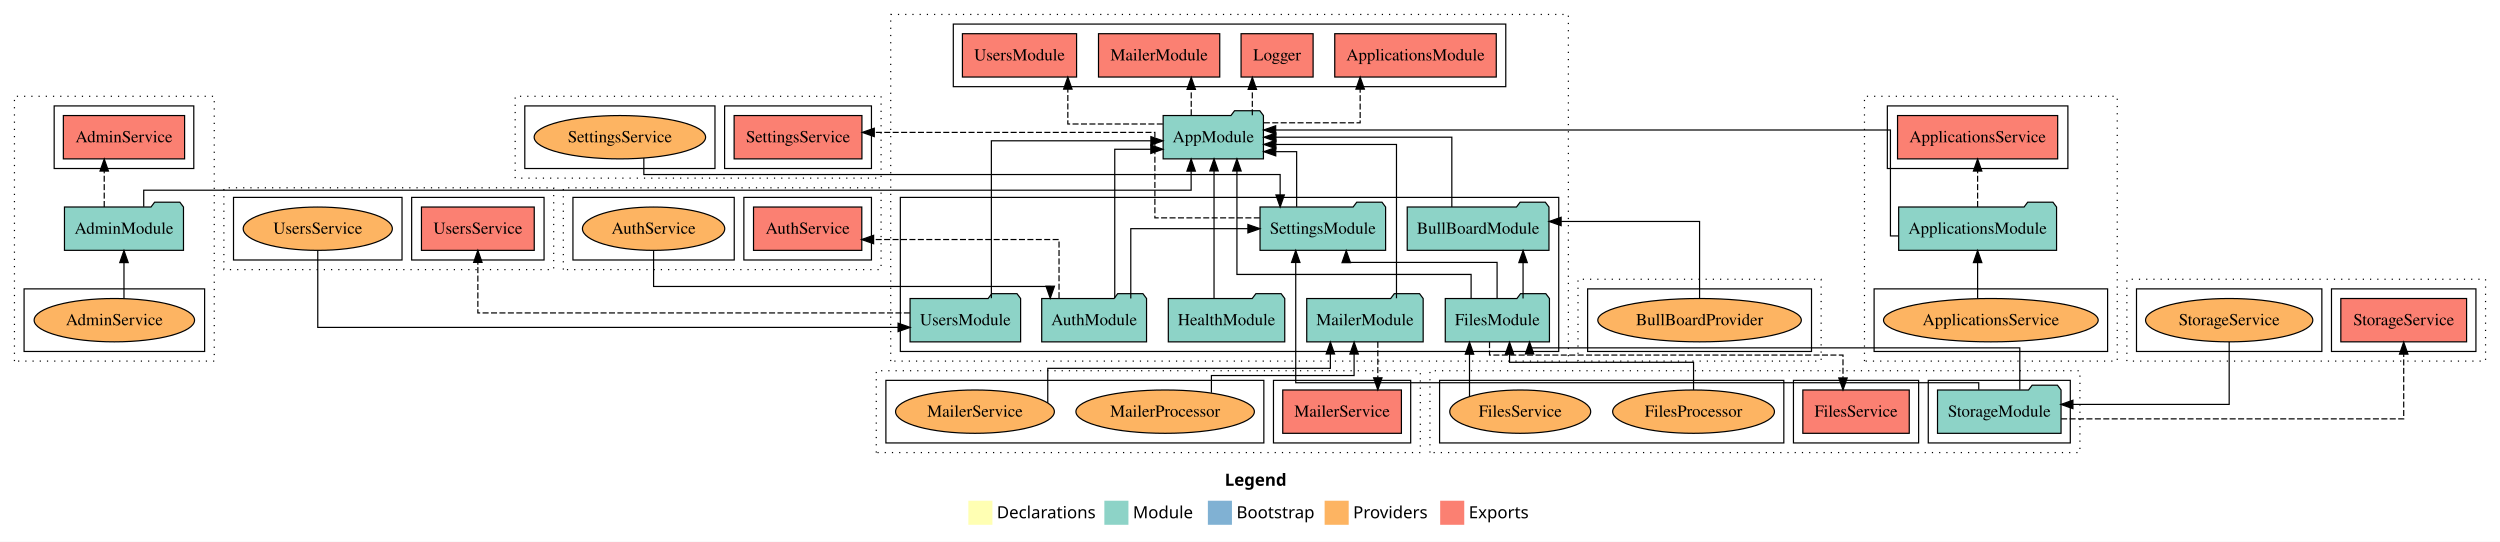
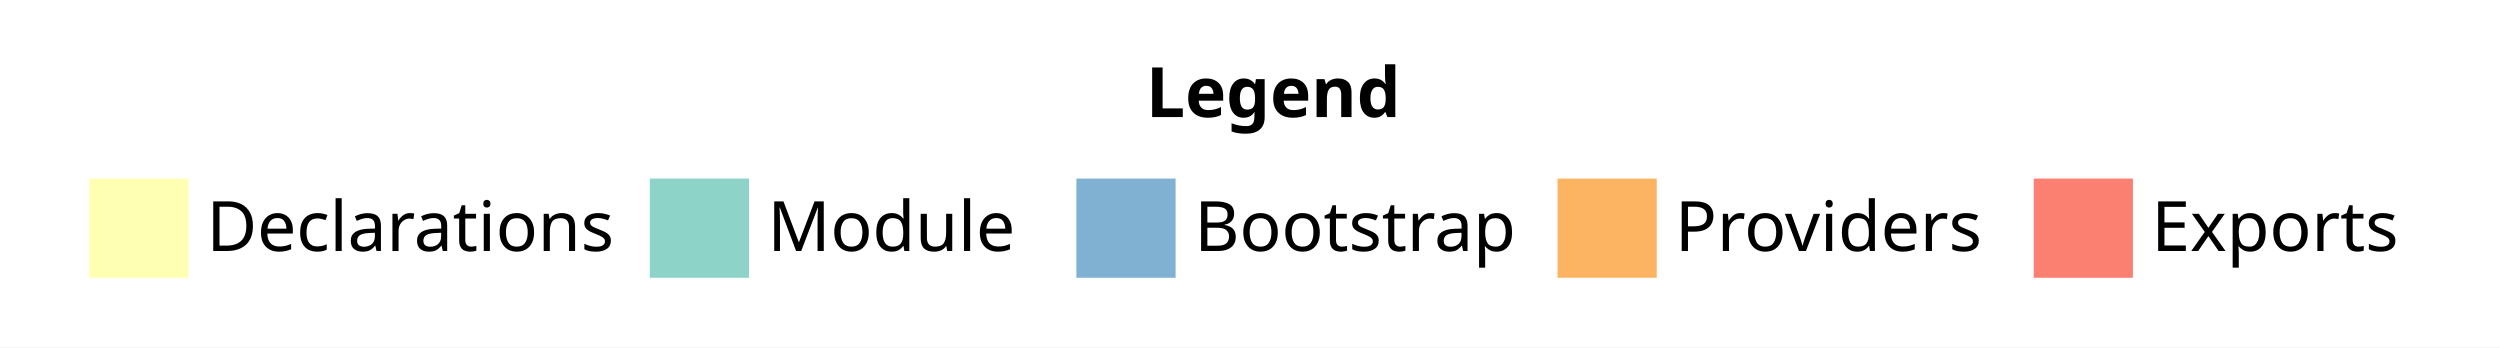
- <svg xmlns="http://www.w3.org/2000/svg" width="2077pt" height="450pt" viewBox="0.00 0.00 2077.00 450.00">
-   <g id="graph0" class="graph" transform="scale(1 1) rotate(0) translate(4 446)">
-     <polygon fill="#ffffff" stroke="transparent" points="-4,4 -4,-446 2073,-446 2073,4 -4,4" />
-     <text text-anchor="start" x="1013.509" y="-42.4" font-family="sans-serif" font-weight="bold" font-size="14.00" fill="#000000">Legend</text>
-     <polygon fill="#ffffb3" stroke="transparent" points="800.5,-10 800.5,-30 820.5,-30 820.5,-10 800.5,-10" />
-     <text text-anchor="start" x="824.129" y="-15.4" font-family="sans-serif" font-size="14.00" fill="#000000">  Declarations</text>
-     <polygon fill="#8dd3c7" stroke="transparent" points="913.5,-10 913.5,-30 933.5,-30 933.5,-10 913.5,-10" />
-     <text text-anchor="start" x="937.225" y="-15.4" font-family="sans-serif" font-size="14.00" fill="#000000">  Module</text>
-     <polygon fill="#80b1d3" stroke="transparent" points="999.5,-10 999.5,-30 1019.5,-30 1019.5,-10 999.5,-10" />
-     <text text-anchor="start" x="1023.281" y="-15.4" font-family="sans-serif" font-size="14.00" fill="#000000">  Bootstrap</text>
-     <polygon fill="#fdb462" stroke="transparent" points="1096.5,-10 1096.5,-30 1116.5,-30 1116.5,-10 1096.5,-10" />
-     <text text-anchor="start" x="1120.173" y="-15.4" font-family="sans-serif" font-size="14.00" fill="#000000">  Providers</text>
-     <polygon fill="#fb8072" stroke="transparent" points="1192.5,-10 1192.5,-30 1212.5,-30 1212.5,-10 1192.5,-10" />
-     <text text-anchor="start" x="1216.226" y="-15.4" font-family="sans-serif" font-size="14.00" fill="#000000">  Exports</text>
-     <g id="clust1" class="cluster">
-       <polygon fill="none" stroke="#000000" stroke-dasharray="1,5" points="8,-146 8,-366 174,-366 174,-146 8,-146" />
-     </g>
-     <g id="clust4" class="cluster">
-       <polygon fill="none" stroke="#000000" points="41,-306 41,-358 157,-358 157,-306 41,-306" />
-     </g>
-     <g id="clust6" class="cluster">
-       <polygon fill="none" stroke="#000000" points="16,-154 16,-206 166,-206 166,-154 16,-154" />
-     </g>
-     <g id="clust7" class="cluster">
-       <polygon fill="none" stroke="#000000" stroke-dasharray="1,5" points="1545,-146 1545,-366 1755,-366 1755,-146 1545,-146" />
-     </g>
-     <g id="clust10" class="cluster">
-       <polygon fill="none" stroke="#000000" points="1564,-306 1564,-358 1714,-358 1714,-306 1564,-306" />
-     </g>
-     <g id="clust12" class="cluster">
-       <polygon fill="none" stroke="#000000" points="1553,-154 1553,-206 1747,-206 1747,-154 1553,-154" />
-     </g>
-     <g id="clust13" class="cluster">
-       <polygon fill="none" stroke="#000000" stroke-dasharray="1,5" points="736,-146 736,-434 1299,-434 1299,-146 736,-146" />
-     </g>
-     <g id="clust15" class="cluster">
-       <polygon fill="none" stroke="#000000" points="744,-154 744,-282 1291,-282 1291,-154 744,-154" />
-     </g>
-     <g id="clust16" class="cluster">
-       <polygon fill="none" stroke="#000000" points="788,-374 788,-426 1247,-426 1247,-374 788,-374" />
-     </g>
-     <g id="clust19" class="cluster">
-       <polygon fill="none" stroke="#000000" stroke-dasharray="1,5" points="464,-222 464,-290 728,-290 728,-222 464,-222" />
-     </g>
-     <g id="clust22" class="cluster">
-       <polygon fill="none" stroke="#000000" points="614,-230 614,-282 720,-282 720,-230 614,-230" />
-     </g>
-     <g id="clust24" class="cluster">
-       <polygon fill="none" stroke="#000000" points="472,-230 472,-282 606,-282 606,-230 472,-230" />
-     </g>
-     <g id="clust25" class="cluster">
-       <polygon fill="none" stroke="#000000" stroke-dasharray="1,5" points="1307,-146 1307,-214 1509,-214 1509,-146 1307,-146" />
-     </g>
-     <g id="clust30" class="cluster">
-       <polygon fill="none" stroke="#000000" points="1315,-154 1315,-206 1501,-206 1501,-154 1315,-154" />
-     </g>
-     <g id="clust31" class="cluster">
-       <polygon fill="none" stroke="#000000" stroke-dasharray="1,5" points="1184,-70 1184,-138 1724,-138 1724,-70 1184,-70" />
-     </g>
-     <g id="clust33" class="cluster">
-       <polygon fill="none" stroke="#000000" points="1598,-78 1598,-130 1716,-130 1716,-78 1598,-78" />
-     </g>
-     <g id="clust34" class="cluster">
-       <polygon fill="none" stroke="#000000" points="1486,-78 1486,-130 1590,-130 1590,-78 1486,-78" />
-     </g>
-     <g id="clust36" class="cluster">
-       <polygon fill="none" stroke="#000000" points="1192,-78 1192,-130 1478,-130 1478,-78 1192,-78" />
-     </g>
-     <g id="clust43" class="cluster">
-       <polygon fill="none" stroke="#000000" stroke-dasharray="1,5" points="724,-70 724,-138 1176,-138 1176,-70 724,-70" />
-     </g>
-     <g id="clust46" class="cluster">
-       <polygon fill="none" stroke="#000000" points="1054,-78 1054,-130 1168,-130 1168,-78 1054,-78" />
-     </g>
-     <g id="clust48" class="cluster">
-       <polygon fill="none" stroke="#000000" points="732,-78 732,-130 1046,-130 1046,-78 732,-78" />
-     </g>
-     <g id="clust49" class="cluster">
-       <polygon fill="none" stroke="#000000" stroke-dasharray="1,5" points="424,-298 424,-366 728,-366 728,-298 424,-298" />
-     </g>
-     <g id="clust52" class="cluster">
-       <polygon fill="none" stroke="#000000" points="598,-306 598,-358 720,-358 720,-306 598,-306" />
-     </g>
-     <g id="clust54" class="cluster">
-       <polygon fill="none" stroke="#000000" points="432,-306 432,-358 590,-358 590,-306 432,-306" />
-     </g>
-     <g id="clust55" class="cluster">
-       <polygon fill="none" stroke="#000000" stroke-dasharray="1,5" points="1763,-146 1763,-214 2061,-214 2061,-146 1763,-146" />
-     </g>
-     <g id="clust58" class="cluster">
-       <polygon fill="none" stroke="#000000" points="1933,-154 1933,-206 2053,-206 2053,-154 1933,-154" />
-     </g>
-     <g id="clust60" class="cluster">
-       <polygon fill="none" stroke="#000000" points="1771,-154 1771,-206 1925,-206 1925,-154 1771,-154" />
-     </g>
-     <g id="clust61" class="cluster">
-       <polygon fill="none" stroke="#000000" stroke-dasharray="1,5" points="182,-222 182,-290 456,-290 456,-222 182,-222" />
-     </g>
-     <g id="clust64" class="cluster">
-       <polygon fill="none" stroke="#000000" points="338,-230 338,-282 448,-282 448,-230 338,-230" />
-     </g>
-     <g id="clust66" class="cluster">
-       <polygon fill="none" stroke="#000000" points="190,-230 190,-282 330,-282 330,-230 190,-230" />
-     </g>
-     <g id="node1" class="node">
-       <polygon fill="#fb8072" stroke="#000000" points="149.366,-350 48.634,-350 48.634,-314 149.366,-314 149.366,-350" />
-       <text text-anchor="middle" x="99" y="-327.8" font-family="Times,serif" font-size="14.00" fill="#000000">AdminService </text>
-     </g>
-     <g id="node2" class="node">
-       <polygon fill="#8dd3c7" stroke="#000000" points="148.439,-274 145.439,-278 124.439,-278 121.439,-274 49.561,-274 49.561,-238 148.439,-238 148.439,-274" />
-       <text text-anchor="middle" x="99" y="-251.8" font-family="Times,serif" font-size="14.00" fill="#000000">AdminModule</text>
-     </g>
-     <g id="edge1" class="edge">
-       <path fill="none" stroke="#000000" stroke-dasharray="5,2" d="M82.594,-274.011C82.594,-274.011 82.594,-303.855 82.594,-303.855" />
-       <polygon fill="#000000" stroke="#000000" points="79.094,-303.855 82.594,-313.855 86.094,-303.855 79.094,-303.855" />
-     </g>
-     <g id="node14" class="node">
-       <polygon fill="#8dd3c7" stroke="#000000" points="1045.657,-350 1042.657,-354 1021.657,-354 1018.657,-350 962.343,-350 962.343,-314 1045.657,-314 1045.657,-350" />
-       <text text-anchor="middle" x="1004" y="-327.8" font-family="Times,serif" font-size="14.00" fill="#000000">AppModule</text>
-     </g>
-     <g id="edge5" class="edge">
-       <path fill="none" stroke="#000000" d="M115.406,-274.243C115.406,-281.43 115.406,-288 115.406,-288 115.406,-288 985.592,-288 985.592,-288 985.592,-288 985.592,-303.849 985.592,-303.849" />
-       <polygon fill="#000000" stroke="#000000" points="982.092,-303.849 985.592,-313.849 989.092,-303.849 982.092,-303.849" />
-     </g>
-     <g id="node3" class="node">
-       <ellipse fill="#fdb462" stroke="#000000" cx="91" cy="-180" rx="66.632" ry="18" />
-       <text text-anchor="middle" x="91" y="-175.8" font-family="Times,serif" font-size="14.00" fill="#000000">AdminService</text>
-     </g>
-     <g id="edge2" class="edge">
-       <path fill="none" stroke="#000000" d="M99,-198.011C99,-198.011 99,-227.855 99,-227.855" />
-       <polygon fill="#000000" stroke="#000000" points="95.5,-227.855 99,-237.855 102.5,-227.855 95.5,-227.855" />
-     </g>
-     <g id="node4" class="node">
-       <polygon fill="#fb8072" stroke="#000000" points="1705.52,-350 1572.48,-350 1572.48,-314 1705.52,-314 1705.52,-350" />
-       <text text-anchor="middle" x="1639" y="-327.8" font-family="Times,serif" font-size="14.00" fill="#000000">ApplicationsService </text>
-     </g>
-     <g id="node5" class="node">
-       <polygon fill="#8dd3c7" stroke="#000000" points="1704.593,-274 1701.593,-278 1680.593,-278 1677.593,-274 1573.407,-274 1573.407,-238 1704.593,-238 1704.593,-274" />
-       <text text-anchor="middle" x="1639" y="-251.8" font-family="Times,serif" font-size="14.00" fill="#000000">ApplicationsModule</text>
-     </g>
-     <g id="edge3" class="edge">
-       <path fill="none" stroke="#000000" stroke-dasharray="5,2" d="M1639,-274.011C1639,-274.011 1639,-303.855 1639,-303.855" />
-       <polygon fill="#000000" stroke="#000000" points="1635.5,-303.855 1639,-313.855 1642.5,-303.855 1635.5,-303.855" />
-     </g>
-     <g id="edge6" class="edge">
-       <path fill="none" stroke="#000000" d="M1573.258,-250C1569.121,-250 1566.574,-250 1566.574,-250 1566.574,-250 1566.574,-338 1566.574,-338 1566.574,-338 1055.825,-338 1055.825,-338" />
-       <polygon fill="#000000" stroke="#000000" points="1055.825,-334.5 1045.825,-338 1055.825,-341.5 1055.825,-334.5" />
-     </g>
-     <g id="node6" class="node">
-       <ellipse fill="#fdb462" stroke="#000000" cx="1650" cy="-180" rx="89.182" ry="18" />
-       <text text-anchor="middle" x="1650" y="-175.8" font-family="Times,serif" font-size="14.00" fill="#000000">ApplicationsService</text>
-     </g>
-     <g id="edge4" class="edge">
-       <path fill="none" stroke="#000000" d="M1639,-198.011C1639,-198.011 1639,-227.855 1639,-227.855" />
-       <polygon fill="#000000" stroke="#000000" points="1635.5,-227.855 1639,-237.855 1642.5,-227.855 1635.5,-227.855" />
-     </g>
-     <g id="node7" class="node">
-       <polygon fill="#8dd3c7" stroke="#000000" points="948.548,-198 945.548,-202 924.548,-202 921.548,-198 861.452,-198 861.452,-162 948.548,-162 948.548,-198" />
-       <text text-anchor="middle" x="905" y="-175.8" font-family="Times,serif" font-size="14.00" fill="#000000">AuthModule</text>
-     </g>
-     <g id="node12" class="node">
-       <polygon fill="#8dd3c7" stroke="#000000" points="1147.164,-274 1144.164,-278 1123.164,-278 1120.164,-274 1042.836,-274 1042.836,-238 1147.164,-238 1147.164,-274" />
-       <text text-anchor="middle" x="1095" y="-251.8" font-family="Times,serif" font-size="14.00" fill="#000000">SettingsModule</text>
-     </g>
-     <g id="edge29" class="edge">
-       <path fill="none" stroke="#000000" d="M935.455,-198.011C935.455,-220.485 935.455,-256 935.455,-256 935.455,-256 1032.759,-256 1032.759,-256" />
-       <polygon fill="#000000" stroke="#000000" points="1032.759,-259.5 1042.759,-256 1032.759,-252.5 1032.759,-259.5" />
-     </g>
-     <g id="edge7" class="edge">
-       <path fill="none" stroke="#000000" d="M922.136,-198.273C922.136,-236.625 922.136,-322 922.136,-322 922.136,-322 952.109,-322 952.109,-322" />
-       <polygon fill="#000000" stroke="#000000" points="952.109,-325.5 962.109,-322 952.109,-318.5 952.109,-325.5" />
-     </g>
-     <g id="node19" class="node">
-       <polygon fill="#fb8072" stroke="#000000" points="711.976,-274 622.024,-274 622.024,-238 711.976,-238 711.976,-274" />
-       <text text-anchor="middle" x="667" y="-251.8" font-family="Times,serif" font-size="14.00" fill="#000000">AuthService </text>
-     </g>
-     <g id="edge18" class="edge">
-       <path fill="none" stroke="#000000" stroke-dasharray="5,2" d="M875.843,-198.308C875.843,-218.145 875.843,-247 875.843,-247 875.843,-247 721.802,-247 721.802,-247" />
-       <polygon fill="#000000" stroke="#000000" points="721.802,-243.5 711.802,-247 721.802,-250.5 721.802,-243.5" />
-     </g>
-     <g id="node8" class="node">
-       <polygon fill="#8dd3c7" stroke="#000000" points="1282.88,-274 1279.88,-278 1258.88,-278 1255.88,-274 1165.12,-274 1165.12,-238 1282.88,-238 1282.88,-274" />
-       <text text-anchor="middle" x="1224" y="-251.8" font-family="Times,serif" font-size="14.00" fill="#000000">BullBoardModule</text>
-     </g>
-     <g id="edge8" class="edge">
-       <path fill="none" stroke="#000000" d="M1202.178,-274.011C1202.178,-296.485 1202.178,-332 1202.178,-332 1202.178,-332 1056.028,-332 1056.028,-332" />
-       <polygon fill="#000000" stroke="#000000" points="1056.029,-328.5 1046.028,-332 1056.028,-335.5 1056.029,-328.5" />
-     </g>
-     <g id="node9" class="node">
-       <polygon fill="#8dd3c7" stroke="#000000" points="1283.273,-198 1280.273,-202 1259.273,-202 1256.273,-198 1196.727,-198 1196.727,-162 1283.273,-162 1283.273,-198" />
-       <text text-anchor="middle" x="1240" y="-175.8" font-family="Times,serif" font-size="14.00" fill="#000000">FilesModule</text>
-     </g>
-     <g id="edge20" class="edge">
-       <path fill="none" stroke="#000000" d="M1261.358,-198.011C1261.358,-198.011 1261.358,-227.855 1261.358,-227.855" />
-       <polygon fill="#000000" stroke="#000000" points="1257.858,-227.855 1261.358,-237.855 1264.858,-227.855 1257.858,-227.855" />
-     </g>
-     <g id="edge30" class="edge">
-       <path fill="none" stroke="#000000" d="M1239.777,-198.147C1239.777,-211.739 1239.777,-228 1239.777,-228 1239.777,-228 1114.449,-228 1114.449,-228 1114.449,-228 1114.449,-228.979 1114.449,-228.979" />
-       <polygon fill="#000000" stroke="#000000" points="1110.95,-227.793 1114.449,-237.793 1117.95,-227.793 1110.95,-227.793" />
-     </g>
-     <g id="edge9" class="edge">
-       <path fill="none" stroke="#000000" d="M1218.195,-198.11C1218.195,-207.897 1218.195,-218 1218.195,-218 1218.195,-218 1023.643,-218 1023.643,-218 1023.643,-218 1023.643,-303.936 1023.643,-303.936" />
-       <polygon fill="#000000" stroke="#000000" points="1020.143,-303.936 1023.643,-313.936 1027.143,-303.936 1020.143,-303.936" />
-     </g>
-     <g id="node23" class="node">
-       <polygon fill="#fb8072" stroke="#000000" points="1582.201,-122 1493.799,-122 1493.799,-86 1582.201,-86 1582.201,-122" />
-       <text text-anchor="middle" x="1538" y="-99.8" font-family="Times,serif" font-size="14.00" fill="#000000">FilesService </text>
-     </g>
-     <g id="edge23" class="edge">
-       <path fill="none" stroke="#000000" stroke-dasharray="5,2" d="M1233.493,-161.798C1233.493,-155.972 1233.493,-151 1233.493,-151 1233.493,-151 1527.154,-151 1527.154,-151 1527.154,-151 1527.154,-132.037 1527.154,-132.037" />
-       <polygon fill="#000000" stroke="#000000" points="1530.655,-132.037 1527.154,-122.037 1523.655,-132.037 1530.655,-132.037" />
-     </g>
-     <g id="node10" class="node">
-       <polygon fill="#8dd3c7" stroke="#000000" points="1063.367,-198 1060.367,-202 1039.367,-202 1036.367,-198 966.633,-198 966.633,-162 1063.367,-162 1063.367,-198" />
-       <text text-anchor="middle" x="1015" y="-175.8" font-family="Times,serif" font-size="14.00" fill="#000000">HealthModule</text>
-     </g>
-     <g id="edge10" class="edge">
-       <path fill="none" stroke="#000000" d="M1004.617,-198.033C1004.617,-198.033 1004.617,-303.99 1004.617,-303.99" />
-       <polygon fill="#000000" stroke="#000000" points="1001.117,-303.99 1004.617,-313.99 1008.117,-303.99 1001.117,-303.99" />
-     </g>
-     <g id="node11" class="node">
-       <polygon fill="#8dd3c7" stroke="#000000" points="1178.366,-198 1175.366,-202 1154.366,-202 1151.366,-198 1081.634,-198 1081.634,-162 1178.366,-162 1178.366,-198" />
-       <text text-anchor="middle" x="1130" y="-175.8" font-family="Times,serif" font-size="14.00" fill="#000000">MailerModule</text>
-     </g>
-     <g id="edge11" class="edge">
-       <path fill="none" stroke="#000000" d="M1156.196,-198.196C1156.196,-237.334 1156.196,-326 1156.196,-326 1156.196,-326 1055.991,-326 1055.991,-326" />
-       <polygon fill="#000000" stroke="#000000" points="1055.991,-322.5 1045.991,-326 1055.991,-329.5 1055.991,-322.5" />
-     </g>
-     <g id="node26" class="node">
-       <polygon fill="#fb8072" stroke="#000000" points="1160.293,-122 1061.707,-122 1061.707,-86 1160.293,-86 1160.293,-122" />
-       <text text-anchor="middle" x="1111" y="-99.8" font-family="Times,serif" font-size="14.00" fill="#000000">MailerService </text>
-     </g>
-     <g id="edge26" class="edge">
-       <path fill="none" stroke="#000000" stroke-dasharray="5,2" d="M1140.689,-161.989C1140.689,-161.989 1140.689,-132.145 1140.689,-132.145" />
-       <polygon fill="#000000" stroke="#000000" points="1144.189,-132.145 1140.689,-122.145 1137.189,-132.145 1144.189,-132.145" />
-     </g>
-     <g id="edge12" class="edge">
-       <path fill="none" stroke="#000000" d="M1073.252,-274.169C1073.252,-293.09 1073.252,-320 1073.252,-320 1073.252,-320 1055.882,-320 1055.882,-320" />
-       <polygon fill="#000000" stroke="#000000" points="1055.882,-316.5 1045.882,-320 1055.882,-323.5 1055.882,-316.5" />
-     </g>
-     <g id="node29" class="node">
-       <polygon fill="#fb8072" stroke="#000000" points="712.092,-350 605.908,-350 605.908,-314 712.092,-314 712.092,-350" />
-       <text text-anchor="middle" x="659" y="-327.8" font-family="Times,serif" font-size="14.00" fill="#000000">SettingsService </text>
-     </g>
-     <g id="edge32" class="edge">
-       <path fill="none" stroke="#000000" stroke-dasharray="5,2" d="M1042.648,-265C1003.057,-265 955.473,-265 955.473,-265 955.473,-265 955.473,-336 955.473,-336 955.473,-336 722.346,-336 722.346,-336" />
-       <polygon fill="#000000" stroke="#000000" points="722.346,-332.5 712.346,-336 722.346,-339.5 722.346,-332.5" />
-     </g>
-     <g id="node13" class="node">
-       <polygon fill="#8dd3c7" stroke="#000000" points="843.922,-198 840.922,-202 819.922,-202 816.922,-198 752.078,-198 752.078,-162 843.922,-162 843.922,-198" />
-       <text text-anchor="middle" x="798" y="-175.8" font-family="Times,serif" font-size="14.00" fill="#000000">UsersModule</text>
-     </g>
-     <g id="edge13" class="edge">
-       <path fill="none" stroke="#000000" d="M819.625,-198.27C819.625,-238.058 819.625,-329 819.625,-329 819.625,-329 952.163,-329 952.163,-329" />
-       <polygon fill="#000000" stroke="#000000" points="952.163,-332.5 962.163,-329 952.162,-325.5 952.163,-332.5" />
-     </g>
-     <g id="node33" class="node">
-       <polygon fill="#fb8072" stroke="#000000" points="439.849,-274 346.151,-274 346.151,-238 439.849,-238 439.849,-274" />
-       <text text-anchor="middle" x="393" y="-251.8" font-family="Times,serif" font-size="14.00" fill="#000000">UsersService </text>
-     </g>
-     <g id="edge36" class="edge">
-       <path fill="none" stroke="#000000" stroke-dasharray="5,2" d="M751.936,-186C645.785,-186 393,-186 393,-186 393,-186 393,-227.973 393,-227.973" />
-       <polygon fill="#000000" stroke="#000000" points="389.5,-227.973 393,-237.973 396.5,-227.973 389.5,-227.973" />
-     </g>
-     <g id="node15" class="node">
-       <polygon fill="#fb8072" stroke="#000000" points="1239.093,-418 1104.907,-418 1104.907,-382 1239.093,-382 1239.093,-418" />
-       <text text-anchor="middle" x="1172" y="-395.8" font-family="Times,serif" font-size="14.00" fill="#000000">ApplicationsModule </text>
-     </g>
-     <g id="edge14" class="edge">
-       <path fill="none" stroke="#000000" stroke-dasharray="5,2" d="M1045.992,-344C1081.287,-344 1126.018,-344 1126.018,-344 1126.018,-344 1126.018,-371.973 1126.018,-371.973" />
-       <polygon fill="#000000" stroke="#000000" points="1122.518,-371.973 1126.018,-381.973 1129.518,-371.973 1122.518,-371.973" />
-     </g>
-     <g id="node16" class="node">
-       <polygon fill="#fb8072" stroke="#000000" points="1086.928,-418 1027.072,-418 1027.072,-382 1086.928,-382 1086.928,-418" />
-       <text text-anchor="middle" x="1057" y="-395.8" font-family="Times,serif" font-size="14.00" fill="#000000">Logger </text>
-     </g>
-     <g id="edge15" class="edge">
-       <path fill="none" stroke="#000000" stroke-dasharray="5,2" d="M1036.432,-350.223C1036.432,-350.223 1036.432,-371.727 1036.432,-371.727" />
-       <polygon fill="#000000" stroke="#000000" points="1032.932,-371.727 1036.432,-381.727 1039.932,-371.727 1032.932,-371.727" />
-     </g>
-     <g id="node17" class="node">
-       <polygon fill="#fb8072" stroke="#000000" points="1009.366,-418 908.634,-418 908.634,-382 1009.366,-382 1009.366,-418" />
-       <text text-anchor="middle" x="959" y="-395.8" font-family="Times,serif" font-size="14.00" fill="#000000">MailerModule </text>
-     </g>
-     <g id="edge16" class="edge">
-       <path fill="none" stroke="#000000" stroke-dasharray="5,2" d="M985.677,-350.223C985.677,-350.223 985.677,-371.727 985.677,-371.727" />
-       <polygon fill="#000000" stroke="#000000" points="982.177,-371.727 985.677,-381.727 989.177,-371.727 982.177,-371.727" />
-     </g>
-     <g id="node18" class="node">
-       <polygon fill="#fb8072" stroke="#000000" points="890.421,-418 795.579,-418 795.579,-382 890.421,-382 890.421,-418" />
-       <text text-anchor="middle" x="843" y="-395.8" font-family="Times,serif" font-size="14.00" fill="#000000">UsersModule </text>
-     </g>
-     <g id="edge17" class="edge">
-       <path fill="none" stroke="#000000" stroke-dasharray="5,2" d="M962.072,-343C927.169,-343 883.152,-343 883.152,-343 883.152,-343 883.152,-371.965 883.152,-371.965" />
-       <polygon fill="#000000" stroke="#000000" points="879.652,-371.965 883.152,-381.965 886.652,-371.965 879.652,-371.965" />
-     </g>
-     <g id="node20" class="node">
-       <ellipse fill="#fdb462" stroke="#000000" cx="539" cy="-256" rx="59.108" ry="18" />
-       <text text-anchor="middle" x="539" y="-251.8" font-family="Times,serif" font-size="14.00" fill="#000000">AuthService</text>
-     </g>
-     <g id="edge19" class="edge">
-       <path fill="none" stroke="#000000" d="M539,-237.853C539,-224.261 539,-208 539,-208 539,-208 868.535,-208 868.535,-208 868.535,-208 868.535,-207.021 868.535,-207.021" />
-       <polygon fill="#000000" stroke="#000000" points="872.035,-208.207 868.535,-198.207 865.035,-208.207 872.035,-208.207" />
-     </g>
-     <g id="node21" class="node">
-       <ellipse fill="#fdb462" stroke="#000000" cx="1408" cy="-180" rx="84.55" ry="18" />
-       <text text-anchor="middle" x="1408" y="-175.8" font-family="Times,serif" font-size="14.00" fill="#000000">BullBoardProvider</text>
-     </g>
-     <g id="edge21" class="edge">
-       <path fill="none" stroke="#000000" d="M1408,-198.198C1408,-222.356 1408,-262 1408,-262 1408,-262 1292.978,-262 1292.978,-262" />
-       <polygon fill="#000000" stroke="#000000" points="1292.978,-258.5 1282.978,-262 1292.978,-265.5 1292.978,-258.5" />
-     </g>
-     <g id="node22" class="node">
-       <polygon fill="#8dd3c7" stroke="#000000" points="1708.313,-122 1705.313,-126 1684.313,-126 1681.313,-122 1605.687,-122 1605.687,-86 1708.313,-86 1708.313,-122" />
-       <text text-anchor="middle" x="1657" y="-99.8" font-family="Times,serif" font-size="14.00" fill="#000000">StorageModule</text>
-     </g>
-     <g id="edge22" class="edge">
-       <path fill="none" stroke="#000000" d="M1674.052,-122.24C1674.052,-137.571 1674.052,-157 1674.052,-157 1674.052,-157 1266.755,-157 1266.755,-157 1266.755,-157 1266.755,-157.488 1266.755,-157.488" />
-       <polygon fill="#000000" stroke="#000000" points="1263.255,-151.878 1266.755,-161.878 1270.255,-151.878 1263.255,-151.878" />
-     </g>
-     <g id="edge31" class="edge">
-       <path fill="none" stroke="#000000" d="M1639.948,-122.19C1639.948,-125.538 1639.948,-128 1639.948,-128 1639.948,-128 1072.5,-128 1072.5,-128 1072.5,-128 1072.5,-227.932 1072.5,-227.932" />
-       <polygon fill="#000000" stroke="#000000" points="1069,-227.932 1072.5,-237.932 1076,-227.932 1069,-227.932" />
-     </g>
-     <g id="node31" class="node">
-       <polygon fill="#fb8072" stroke="#000000" points="2045.241,-198 1940.759,-198 1940.759,-162 2045.241,-162 2045.241,-198" />
-       <text text-anchor="middle" x="1993" y="-175.8" font-family="Times,serif" font-size="14.00" fill="#000000">StorageService </text>
-     </g>
-     <g id="edge34" class="edge">
-       <path fill="none" stroke="#000000" stroke-dasharray="5,2" d="M1708.397,-98C1802.521,-98 1993,-98 1993,-98 1993,-98 1993,-151.802 1993,-151.802" />
-       <polygon fill="#000000" stroke="#000000" points="1989.5,-151.802 1993,-161.802 1996.5,-151.802 1989.5,-151.802" />
-     </g>
-     <g id="node24" class="node">
-       <ellipse fill="#fdb462" stroke="#000000" cx="1403" cy="-104" rx="67.208" ry="18" />
-       <text text-anchor="middle" x="1403" y="-99.8" font-family="Times,serif" font-size="14.00" fill="#000000">FilesProcessor</text>
-     </g>
-     <g id="edge24" class="edge">
-       <path fill="none" stroke="#000000" d="M1403,-122.103C1403,-133.086 1403,-145 1403,-145 1403,-145 1250.124,-145 1250.124,-145 1250.124,-145 1250.124,-151.68 1250.124,-151.68" />
-       <polygon fill="#000000" stroke="#000000" points="1246.624,-151.68 1250.124,-161.68 1253.624,-151.68 1246.624,-151.68" />
-     </g>
-     <g id="node25" class="node">
-       <ellipse fill="#fdb462" stroke="#000000" cx="1259" cy="-104" rx="58.541" ry="18" />
-       <text text-anchor="middle" x="1259" y="-99.8" font-family="Times,serif" font-size="14.00" fill="#000000">FilesService</text>
-     </g>
-     <g id="edge25" class="edge">
-       <path fill="none" stroke="#000000" d="M1216.861,-116.55C1216.861,-116.55 1216.861,-151.742 1216.861,-151.742" />
-       <polygon fill="#000000" stroke="#000000" points="1213.361,-151.742 1216.861,-161.742 1220.361,-151.742 1213.361,-151.742" />
-     </g>
-     <g id="node27" class="node">
-       <ellipse fill="#fdb462" stroke="#000000" cx="964" cy="-104" rx="74.132" ry="18" />
-       <text text-anchor="middle" x="964" y="-99.8" font-family="Times,serif" font-size="14.00" fill="#000000">MailerProcessor</text>
-     </g>
-     <g id="edge27" class="edge">
-       <path fill="none" stroke="#000000" d="M1002.441,-119.703C1002.441,-126.961 1002.441,-134 1002.441,-134 1002.441,-134 1120.982,-134 1120.982,-134 1120.982,-134 1120.982,-151.82 1120.982,-151.82" />
-       <polygon fill="#000000" stroke="#000000" points="1117.482,-151.82 1120.982,-161.82 1124.482,-151.82 1117.482,-151.82" />
-     </g>
-     <g id="node28" class="node">
-       <ellipse fill="#fdb462" stroke="#000000" cx="806" cy="-104" rx="65.964" ry="18" />
-       <text text-anchor="middle" x="806" y="-99.8" font-family="Times,serif" font-size="14.00" fill="#000000">MailerService</text>
-     </g>
-     <g id="edge28" class="edge">
-       <path fill="none" stroke="#000000" d="M866.479,-111.285C866.479,-121.804 866.479,-140 866.479,-140 866.479,-140 1101.275,-140 1101.275,-140 1101.275,-140 1101.275,-151.873 1101.275,-151.873" />
-       <polygon fill="#000000" stroke="#000000" points="1097.775,-151.873 1101.275,-161.873 1104.775,-151.873 1097.775,-151.873" />
-     </g>
-     <g id="node30" class="node">
-       <ellipse fill="#fdb462" stroke="#000000" cx="511" cy="-332" rx="71.221" ry="18" />
-       <text text-anchor="middle" x="511" y="-327.8" font-family="Times,serif" font-size="14.00" fill="#000000">SettingsService</text>
-     </g>
-     <g id="edge33" class="edge">
-       <path fill="none" stroke="#000000" d="M530.903,-314.687C530.903,-307.586 530.903,-301 530.903,-301 530.903,-301 1059.54,-301 1059.54,-301 1059.54,-301 1059.54,-284.044 1059.54,-284.044" />
-       <polygon fill="#000000" stroke="#000000" points="1063.04,-284.044 1059.54,-274.044 1056.04,-284.044 1063.04,-284.044" />
-     </g>
-     <g id="node32" class="node">
-       <ellipse fill="#fdb462" stroke="#000000" cx="1848" cy="-180" rx="69.478" ry="18" />
-       <text text-anchor="middle" x="1848" y="-175.8" font-family="Times,serif" font-size="14.00" fill="#000000">StorageService</text>
-     </g>
-     <g id="edge35" class="edge">
-       <path fill="none" stroke="#000000" d="M1848,-161.973C1848,-141.233 1848,-110 1848,-110 1848,-110 1718.185,-110 1718.185,-110" />
-       <polygon fill="#000000" stroke="#000000" points="1718.185,-106.5 1708.185,-110 1718.185,-113.5 1718.185,-106.5" />
-     </g>
-     <g id="node34" class="node">
-       <ellipse fill="#fdb462" stroke="#000000" cx="260" cy="-256" rx="61.952" ry="18" />
-       <text text-anchor="middle" x="260" y="-251.8" font-family="Times,serif" font-size="14.00" fill="#000000">UsersService</text>
-     </g>
-     <g id="edge37" class="edge">
-       <path fill="none" stroke="#000000" d="M260,-237.802C260,-213.644 260,-174 260,-174 260,-174 742.13,-174 742.13,-174" />
-       <polygon fill="#000000" stroke="#000000" points="742.13,-177.5 752.13,-174 742.13,-170.5 742.13,-177.5" />
-     </g>
+ <svg xmlns="http://www.w3.org/2000/svg" width="504pt" height="70pt" viewBox="0.00 0.00 504.00 70.00">
+   <g id="graph0" class="graph" transform="scale(1 1) rotate(0) translate(4 66)">
+     <polygon fill="#ffffff" stroke="transparent" points="-4,4 -4,-66 500,-66 500,4 -4,4" />
+     <text text-anchor="start" x="227.009" y="-42.4" font-family="sans-serif" font-weight="bold" font-size="14.00" fill="#000000">Legend</text>
+     <polygon fill="#ffffb3" stroke="transparent" points="14,-10 14,-30 34,-30 34,-10 14,-10" />
+     <text text-anchor="start" x="37.629" y="-15.4" font-family="sans-serif" font-size="14.00" fill="#000000">  Declarations</text>
+     <polygon fill="#8dd3c7" stroke="transparent" points="127,-10 127,-30 147,-30 147,-10 127,-10" />
+     <text text-anchor="start" x="150.725" y="-15.4" font-family="sans-serif" font-size="14.00" fill="#000000">  Module</text>
+     <polygon fill="#80b1d3" stroke="transparent" points="213,-10 213,-30 233,-30 233,-10 213,-10" />
+     <text text-anchor="start" x="236.781" y="-15.4" font-family="sans-serif" font-size="14.00" fill="#000000">  Bootstrap</text>
+     <polygon fill="#fdb462" stroke="transparent" points="310,-10 310,-30 330,-30 330,-10 310,-10" />
+     <text text-anchor="start" x="333.673" y="-15.4" font-family="sans-serif" font-size="14.00" fill="#000000">  Providers</text>
+     <polygon fill="#fb8072" stroke="transparent" points="406,-10 406,-30 426,-30 426,-10 406,-10" />
+     <text text-anchor="start" x="429.726" y="-15.4" font-family="sans-serif" font-size="14.00" fill="#000000">  Exports</text>
  </g>
</svg>
